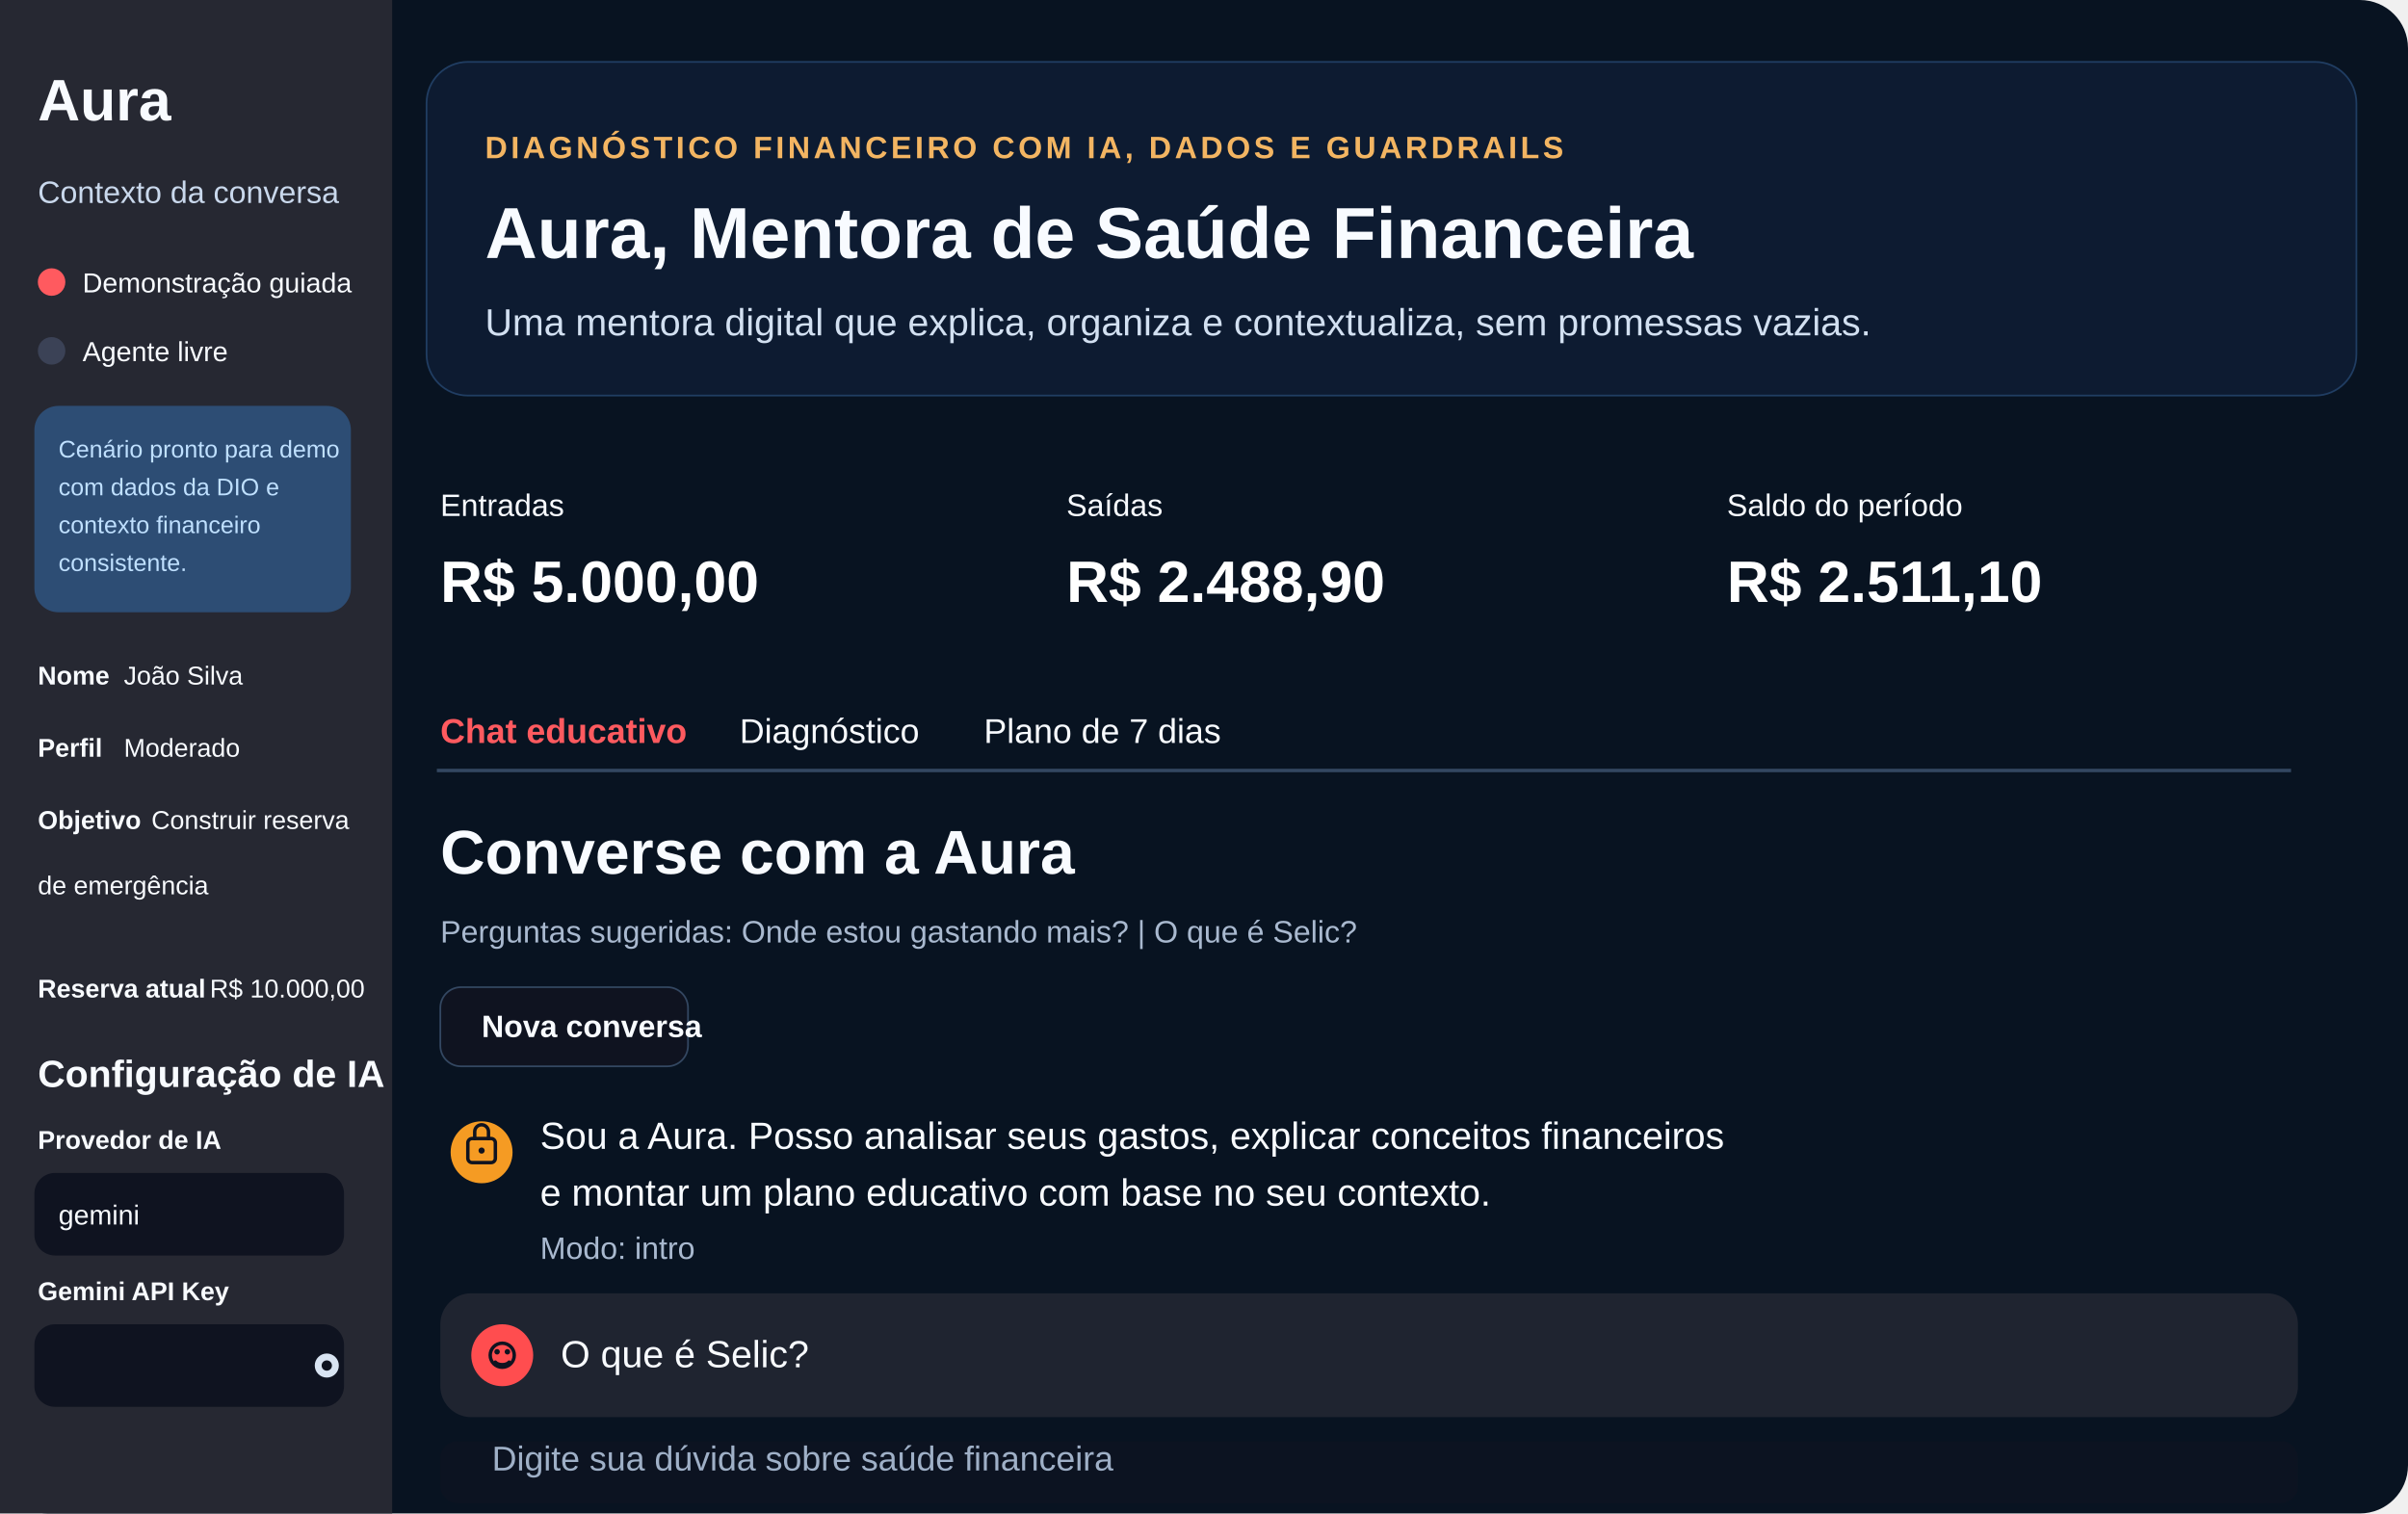
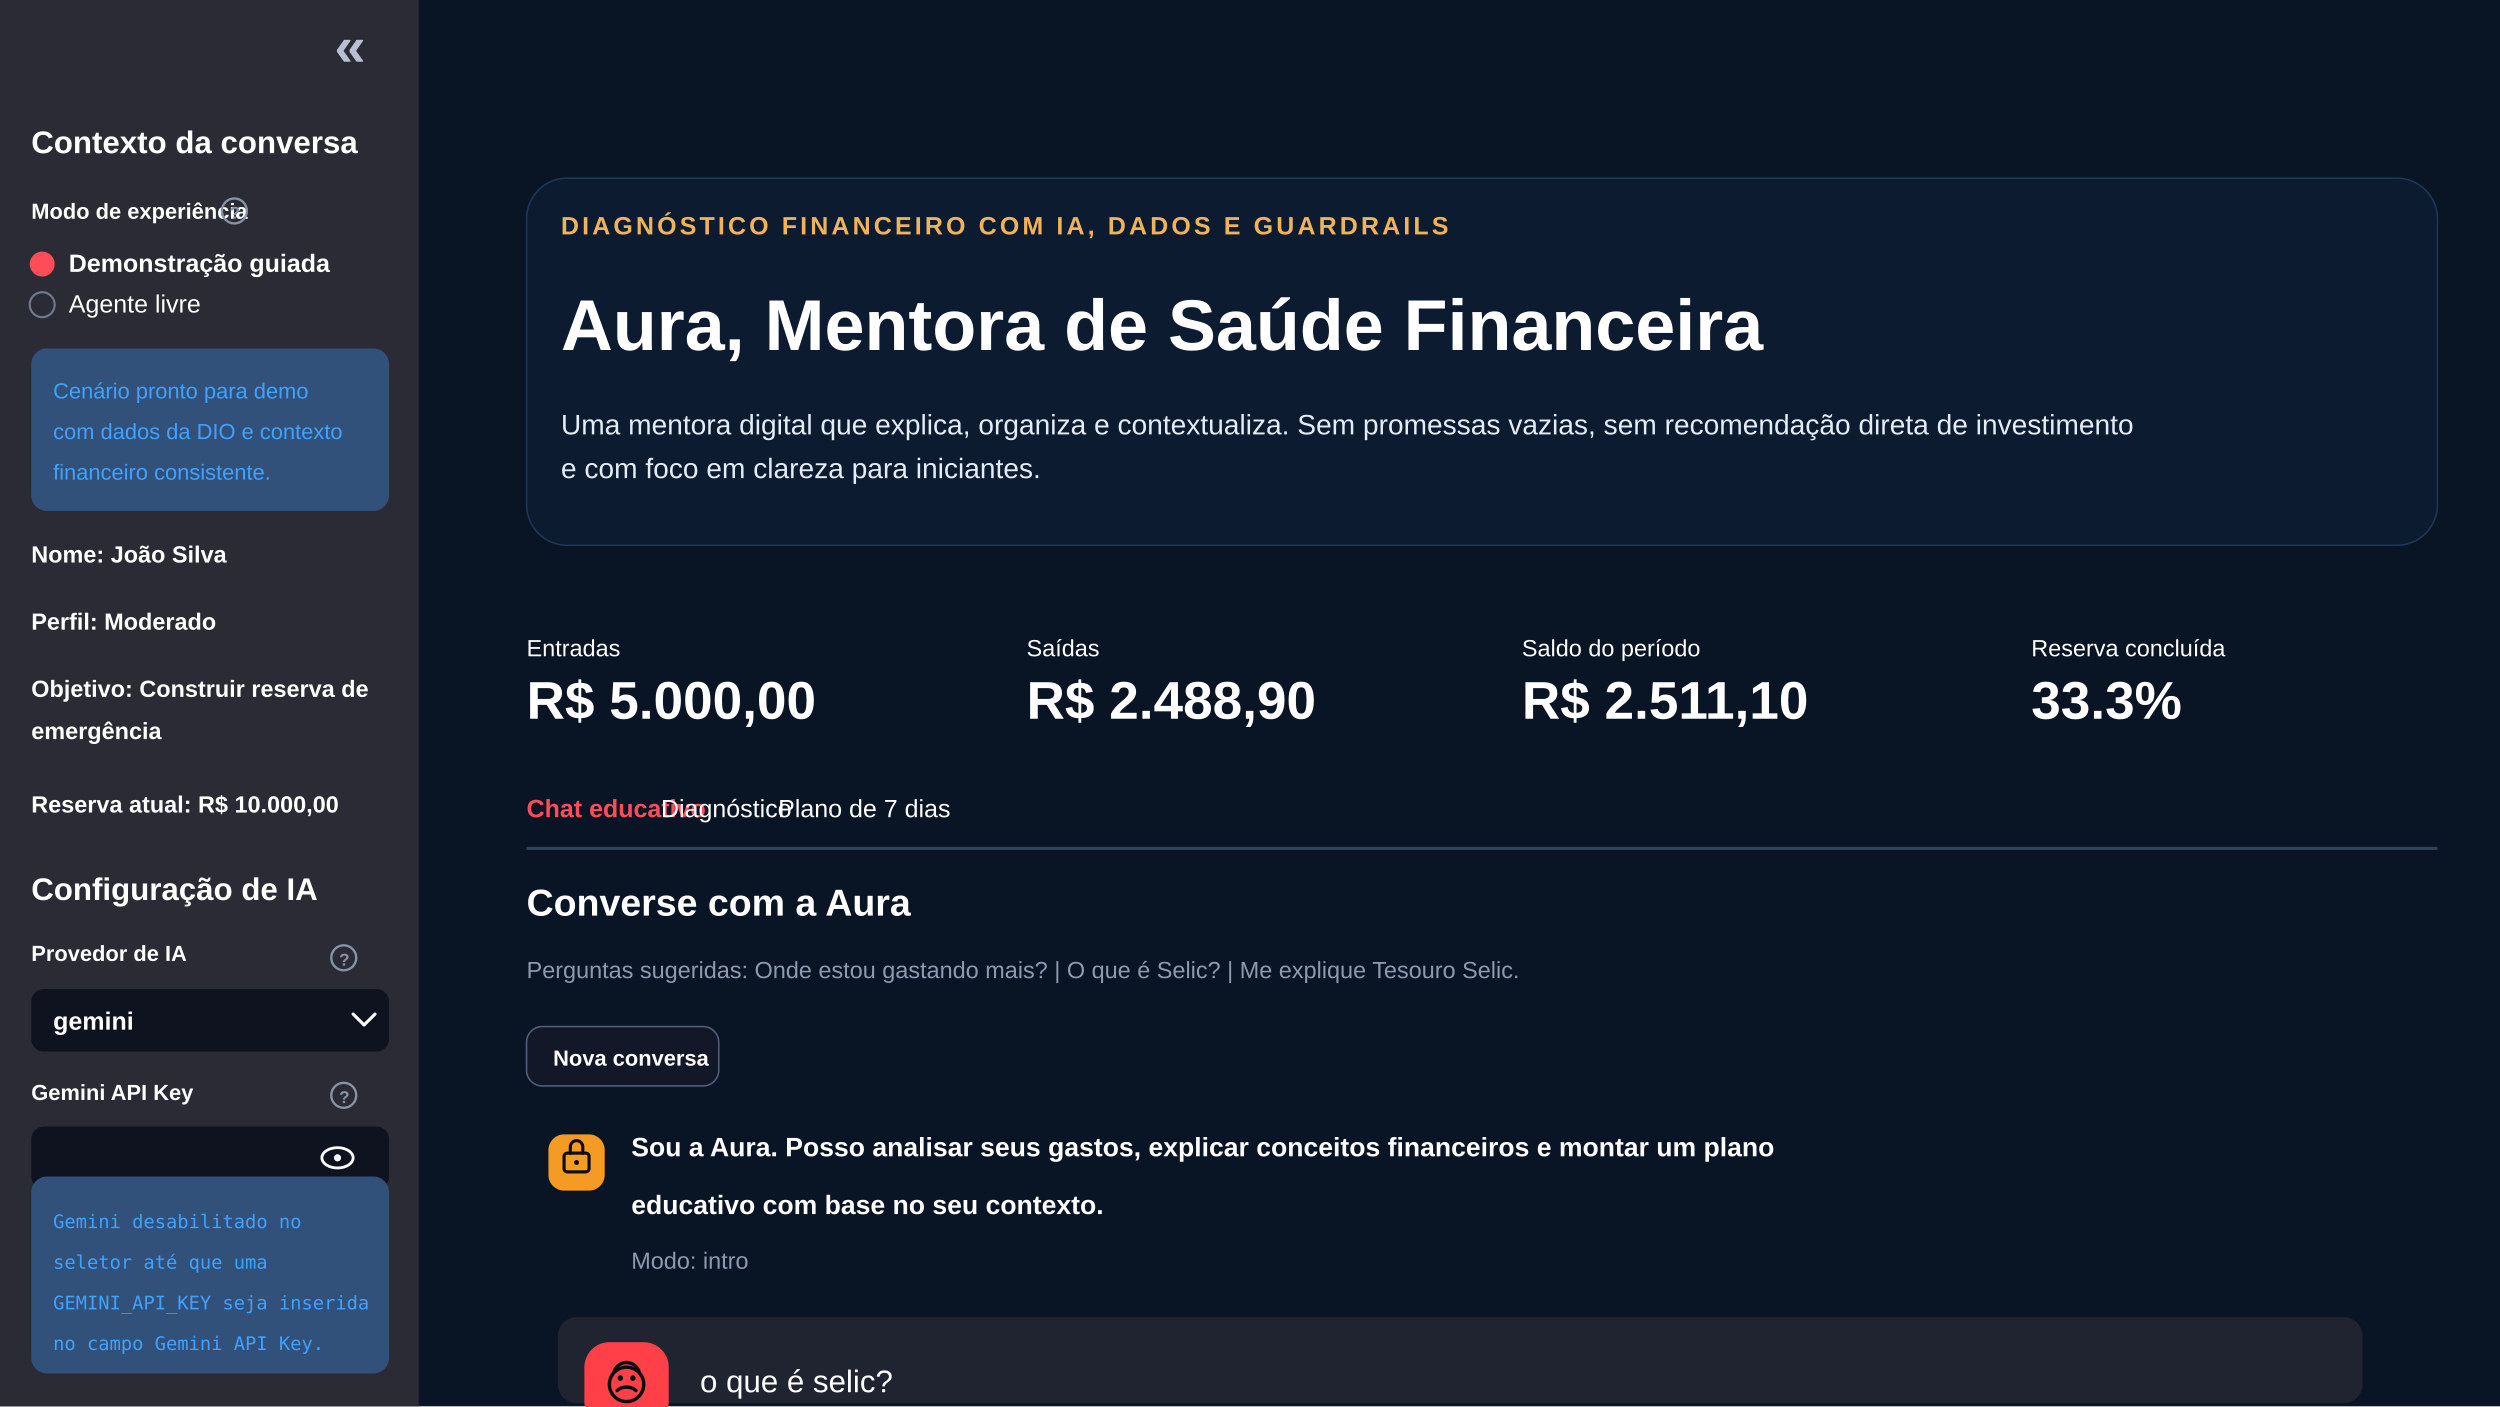
- <svg xmlns="http://www.w3.org/2000/svg" width="1400" height="880" viewBox="0 0 1400 880" fill="none">
-   <rect width="1400" height="880" rx="28" fill="#081321" />
-   <rect x="0" y="0" width="228" height="880" fill="#262832" />
-   <text x="22" y="70" fill="#F8FBFF" font-family="Segoe UI, Arial, sans-serif" font-size="34" font-weight="700">Aura</text>
-   <text x="22" y="118" fill="#C9D8EC" font-family="Segoe UI, Arial, sans-serif" font-size="18">Contexto da conversa</text>
-   <circle cx="30" cy="164" r="8" fill="#FF5A5F" />
-   <text x="48" y="170" fill="#F8FBFF" font-family="Segoe UI, Arial, sans-serif" font-size="16">Demonstração guiada</text>
-   <circle cx="30" cy="204" r="8" fill="#3B4256" />
-   <text x="48" y="210" fill="#F8FBFF" font-family="Segoe UI, Arial, sans-serif" font-size="16">Agente livre</text>
-   <rect x="20" y="236" width="184" height="120" rx="14" fill="#2D4D74" />
-   <text x="34" y="266" fill="#BFE0FF" font-family="Segoe UI, Arial, sans-serif" font-size="14">Cenário pronto para demo</text>
-   <text x="34" y="288" fill="#BFE0FF" font-family="Segoe UI, Arial, sans-serif" font-size="14">com dados da DIO e</text>
-   <text x="34" y="310" fill="#BFE0FF" font-family="Segoe UI, Arial, sans-serif" font-size="14">contexto financeiro</text>
-   <text x="34" y="332" fill="#BFE0FF" font-family="Segoe UI, Arial, sans-serif" font-size="14">consistente.</text>
-   <text x="22" y="398" fill="#F8FBFF" font-family="Segoe UI, Arial, sans-serif" font-size="15" font-weight="700">Nome</text>
-   <text x="22" y="440" fill="#F8FBFF" font-family="Segoe UI, Arial, sans-serif" font-size="15" font-weight="700">Perfil</text>
-   <text x="22" y="482" fill="#F8FBFF" font-family="Segoe UI, Arial, sans-serif" font-size="15" font-weight="700">Objetivo</text>
-   <text x="72" y="398" fill="#F8FBFF" font-family="Segoe UI, Arial, sans-serif" font-size="15">João Silva</text>
-   <text x="72" y="440" fill="#F8FBFF" font-family="Segoe UI, Arial, sans-serif" font-size="15">Moderado</text>
-   <text x="88" y="482" fill="#F8FBFF" font-family="Segoe UI, Arial, sans-serif" font-size="15">Construir reserva</text>
-   <text x="22" y="520" fill="#F8FBFF" font-family="Segoe UI, Arial, sans-serif" font-size="15">de emergência</text>
-   <text x="22" y="580" fill="#F8FBFF" font-family="Segoe UI, Arial, sans-serif" font-size="15" font-weight="700">Reserva atual</text>
-   <text x="122" y="580" fill="#F8FBFF" font-family="Segoe UI, Arial, sans-serif" font-size="15">R$ 10.000,00</text>
-   <text x="22" y="632" fill="#F8FBFF" font-family="Segoe UI, Arial, sans-serif" font-size="22" font-weight="700">Configuração de IA</text>
-   <text x="22" y="668" fill="#F8FBFF" font-family="Segoe UI, Arial, sans-serif" font-size="15" font-weight="700">Provedor de IA</text>
-   <rect x="20" y="682" width="180" height="48" rx="12" fill="#0F1320" />
-   <text x="34" y="712" fill="#F8FBFF" font-family="Segoe UI, Arial, sans-serif" font-size="16">gemini</text>
-   <text x="22" y="756" fill="#F8FBFF" font-family="Segoe UI, Arial, sans-serif" font-size="15" font-weight="700">Gemini API Key</text>
-   <rect x="20" y="770" width="180" height="48" rx="12" fill="#0F1320" />
-   <circle cx="190" cy="794" r="7" fill="#D9E4F2" />
-   <circle cx="190" cy="794" r="3" fill="#0F1320" />
-   <rect x="248" y="36" width="1122" height="194" rx="24" fill="#0D1B31" stroke="#203D62" />
-   <text x="282" y="92" fill="#F3B562" font-family="Segoe UI, Arial, sans-serif" font-size="18" font-weight="700" letter-spacing="2">DIAGNÓSTICO FINANCEIRO COM IA, DADOS E GUARDRAILS</text>
-   <text x="282" y="150" fill="#F8FBFF" font-family="Segoe UI, Arial, sans-serif" font-size="42" font-weight="700">Aura, Mentora de Saúde Financeira</text>
-   <text x="282" y="195" fill="#D2E0F1" font-family="Segoe UI, Arial, sans-serif" font-size="22">Uma mentora digital que explica, organiza e contextualiza, sem promessas vazias.</text>
-   <text x="256" y="300" fill="#F8FBFF" font-family="Segoe UI, Arial, sans-serif" font-size="18">Entradas</text>
-   <text x="256" y="350" fill="#FFFFFF" font-family="Segoe UI, Arial, sans-serif" font-size="34" font-weight="700">R$ 5.000,00</text>
-   <text x="620" y="300" fill="#F8FBFF" font-family="Segoe UI, Arial, sans-serif" font-size="18">Saídas</text>
-   <text x="620" y="350" fill="#FFFFFF" font-family="Segoe UI, Arial, sans-serif" font-size="34" font-weight="700">R$ 2.488,90</text>
-   <text x="1004" y="300" fill="#F8FBFF" font-family="Segoe UI, Arial, sans-serif" font-size="18">Saldo do período</text>
-   <text x="1004" y="350" fill="#FFFFFF" font-family="Segoe UI, Arial, sans-serif" font-size="34" font-weight="700">R$ 2.511,10</text>
-   <text x="256" y="432" fill="#FF5A5F" font-family="Segoe UI, Arial, sans-serif" font-size="20" font-weight="700">Chat educativo</text>
-   <text x="430" y="432" fill="#F8FBFF" font-family="Segoe UI, Arial, sans-serif" font-size="20">Diagnóstico</text>
-   <text x="572" y="432" fill="#F8FBFF" font-family="Segoe UI, Arial, sans-serif" font-size="20">Plano de 7 dias</text>
-   <line x1="254" y1="448" x2="1332" y2="448" stroke="#334761" stroke-width="2" />
-   <text x="256" y="508" fill="#F8FBFF" font-family="Segoe UI, Arial, sans-serif" font-size="36" font-weight="700">Converse com a Aura</text>
-   <text x="256" y="548" fill="#A9B9CF" font-family="Segoe UI, Arial, sans-serif" font-size="18">Perguntas sugeridas: Onde estou gastando mais? | O que é Selic?</text>
-   <rect x="256" y="574" width="144" height="46" rx="12" fill="#0F1320" stroke="#334761" />
-   <text x="280" y="603" fill="#F8FBFF" font-family="Segoe UI, Arial, sans-serif" font-size="18" font-weight="700">Nova conversa</text>
-   <circle cx="280" cy="670" r="18" fill="#F59B23" />
-   <rect x="272" y="662" width="16" height="14" rx="2.5" stroke="#0F1320" stroke-width="2" />
-   <path d="M276 662V658C276 655.791 277.791 654 280 654C282.209 654 284 655.791 284 658V662" stroke="#0F1320" stroke-width="2" stroke-linecap="round" />
-   <circle cx="280" cy="669" r="1.8" fill="#0F1320" />
-   <text x="314" y="668" fill="#F8FBFF" font-family="Segoe UI, Arial, sans-serif" font-size="22">Sou a Aura. Posso analisar seus gastos, explicar conceitos financeiros</text>
-   <text x="314" y="701" fill="#F8FBFF" font-family="Segoe UI, Arial, sans-serif" font-size="22">e montar um plano educativo com base no seu contexto.</text>
-   <text x="314" y="732" fill="#A9B9CF" font-family="Segoe UI, Arial, sans-serif" font-size="18">Modo: intro</text>
-   <rect x="256" y="752" width="1080" height="72" rx="18" fill="#1F2430" />
-   <circle cx="292" cy="788" r="18" fill="#FF4D4F" />
-   <circle cx="292" cy="788" r="7" fill="none" stroke="#0F1320" stroke-width="2" />
-   <circle cx="289" cy="786" r="1.6" fill="#0F1320" />
-   <circle cx="295" cy="786" r="1.6" fill="#0F1320" />
-   <path d="M288 792C289.6 794 294.4 794 296 792" stroke="#0F1320" stroke-width="2" stroke-linecap="round" />
-   <text x="326" y="795" fill="#F8FBFF" font-family="Segoe UI, Arial, sans-serif" font-size="22">O que é Selic?</text>
-   <rect x="256" y="838" width="1080" height="36" rx="10" fill="#0F1320" opacity="0.55" />
-   <rect x="256" y="804" width="1080" height="56" rx="16" fill="#2B2A33" opacity="0" />
-   <text x="286" y="855" fill="#9FB0C7" font-family="Segoe UI, Arial, sans-serif" font-size="20">Digite sua dúvida sobre saúde financeira</text>
+ <svg xmlns="http://www.w3.org/2000/svg" width="1600" height="900" viewBox="0 0 1600 900" fill="none">
+   <rect width="1600" height="900" fill="#091424" />
+   <rect width="268" height="900" fill="#2A2B34" />
+   <text x="214" y="42" fill="#B7BFD1" font-family="Segoe UI, Arial, sans-serif" font-size="36" font-weight="700">«</text>
+   <text x="20" y="98" fill="#FFFFFF" font-family="Segoe UI, Arial, sans-serif" font-size="20" font-weight="700">Contexto da conversa</text>
+   <text x="20" y="140" fill="#FFFFFF" font-family="Segoe UI, Arial, sans-serif" font-size="14" font-weight="700">Modo de experiência</text>
+   <circle cx="150" cy="135" r="8" stroke="#8893A7" stroke-width="1.5" />
+   <text x="147" y="140" fill="#8893A7" font-family="Segoe UI, Arial, sans-serif" font-size="11" font-weight="700">?</text>
+   <circle cx="27" cy="169" r="8" fill="#FF4D57" />
+   <circle cx="27" cy="195" r="8" stroke="#6F788C" stroke-width="1.4" />
+   <text x="44" y="174" fill="#FFFFFF" font-family="Segoe UI, Arial, sans-serif" font-size="16" font-weight="700">Demonstração guiada</text>
+   <text x="44" y="200" fill="#FFFFFF" font-family="Segoe UI, Arial, sans-serif" font-size="16">Agente livre</text>
+   <rect x="20" y="223" width="229" height="104" rx="10" fill="#31517B" />
+   <text x="34" y="255" fill="#3FA2FF" font-family="Segoe UI, Arial, sans-serif" font-size="14">Cenário pronto para demo</text>
+   <text x="34" y="281" fill="#3FA2FF" font-family="Segoe UI, Arial, sans-serif" font-size="14">com dados da DIO e contexto</text>
+   <text x="34" y="307" fill="#3FA2FF" font-family="Segoe UI, Arial, sans-serif" font-size="14">financeiro consistente.</text>
+   <text x="20" y="360" fill="#FFFFFF" font-family="Segoe UI, Arial, sans-serif" font-size="15" font-weight="700">Nome: João Silva</text>
+   <text x="20" y="403" fill="#FFFFFF" font-family="Segoe UI, Arial, sans-serif" font-size="15" font-weight="700">Perfil: Moderado</text>
+   <text x="20" y="446" fill="#FFFFFF" font-family="Segoe UI, Arial, sans-serif" font-size="15" font-weight="700">Objetivo: Construir reserva de</text>
+   <text x="20" y="473" fill="#FFFFFF" font-family="Segoe UI, Arial, sans-serif" font-size="15" font-weight="700">emergência</text>
+   <text x="20" y="520" fill="#FFFFFF" font-family="Segoe UI, Arial, sans-serif" font-size="15" font-weight="700">Reserva atual: R$ 10.000,00</text>
+   <text x="20" y="576" fill="#FFFFFF" font-family="Segoe UI, Arial, sans-serif" font-size="20" font-weight="700">Configuração de IA</text>
+   <text x="20" y="615" fill="#FFFFFF" font-family="Segoe UI, Arial, sans-serif" font-size="14" font-weight="700">Provedor de IA</text>
+   <circle cx="220" cy="613" r="8" stroke="#8893A7" stroke-width="1.5" />
+   <text x="217" y="618" fill="#8893A7" font-family="Segoe UI, Arial, sans-serif" font-size="11" font-weight="700">?</text>
+   <rect x="20" y="633" width="229" height="40" rx="8" fill="#0F1320" />
+   <text x="34" y="659" fill="#FFFFFF" font-family="Segoe UI, Arial, sans-serif" font-size="16" font-weight="700">gemini</text>
+   <path d="M226 649L233 656L240 649" stroke="#FFFFFF" stroke-width="2" stroke-linecap="round" stroke-linejoin="round" />
+   <text x="20" y="704" fill="#FFFFFF" font-family="Segoe UI, Arial, sans-serif" font-size="14" font-weight="700">Gemini API Key</text>
+   <circle cx="220" cy="701" r="8" stroke="#8893A7" stroke-width="1.5" />
+   <text x="217" y="706" fill="#8893A7" font-family="Segoe UI, Arial, sans-serif" font-size="11" font-weight="700">?</text>
+   <rect x="20" y="721" width="229" height="40" rx="8" fill="#0F1320" />
+   <ellipse cx="216" cy="741" rx="10" ry="6.5" stroke="#FFFFFF" stroke-width="1.8" />
+   <circle cx="216" cy="741" r="2.3" fill="#FFFFFF" />
+   <rect x="20" y="753" width="229" height="126" rx="10" fill="#31517B" />
+   <text x="34" y="786" fill="#3FA2FF" font-family="Consolas, monospace" font-size="12">Gemini desabilitado no</text>
+   <text x="34" y="812" fill="#3FA2FF" font-family="Consolas, monospace" font-size="12">seletor até que uma</text>
+   <text x="34" y="838" fill="#3FA2FF" font-family="Consolas, monospace" font-size="12">GEMINI_API_KEY seja inserida</text>
+   <text x="34" y="864" fill="#3FA2FF" font-family="Consolas, monospace" font-size="12">no campo Gemini API Key.</text>
+   <rect x="337" y="114" width="1223" height="235" rx="26" fill="#0D1B31" stroke="#1F3657" />
+   <text x="359" y="150" fill="#F0B35A" font-family="Segoe UI, Arial, sans-serif" font-size="16" font-weight="700" letter-spacing="2">DIAGNÓSTICO FINANCEIRO COM IA, DADOS E GUARDRAILS</text>
+   <text x="359" y="224" fill="#FFFFFF" font-family="Segoe UI, Arial, sans-serif" font-size="46" font-weight="700">Aura, Mentora de Saúde Financeira</text>
+   <text x="359" y="278" fill="#E4ECF8" font-family="Segoe UI, Arial, sans-serif" font-size="18">Uma mentora digital que explica, organiza e contextualiza. Sem promessas vazias, sem recomendação direta de investimento</text>
+   <text x="359" y="306" fill="#E4ECF8" font-family="Segoe UI, Arial, sans-serif" font-size="18">e com foco em clareza para iniciantes.</text>
+   <text x="337" y="420" fill="#FFFFFF" font-family="Segoe UI, Arial, sans-serif" font-size="15">Entradas</text>
+   <text x="337" y="460" fill="#FFFFFF" font-family="Segoe UI, Arial, sans-serif" font-size="34" font-weight="700">R$ 5.000,00</text>
+   <text x="657" y="420" fill="#FFFFFF" font-family="Segoe UI, Arial, sans-serif" font-size="15">Saídas</text>
+   <text x="657" y="460" fill="#FFFFFF" font-family="Segoe UI, Arial, sans-serif" font-size="34" font-weight="700">R$ 2.488,90</text>
+   <text x="974" y="420" fill="#FFFFFF" font-family="Segoe UI, Arial, sans-serif" font-size="15">Saldo do período</text>
+   <text x="974" y="460" fill="#FFFFFF" font-family="Segoe UI, Arial, sans-serif" font-size="34" font-weight="700">R$ 2.511,10</text>
+   <text x="1300" y="420" fill="#FFFFFF" font-family="Segoe UI, Arial, sans-serif" font-size="15">Reserva concluída</text>
+   <text x="1300" y="460" fill="#FFFFFF" font-family="Segoe UI, Arial, sans-serif" font-size="34" font-weight="700">33.3%</text>
+   <text x="337" y="523" fill="#FF4D57" font-family="Segoe UI, Arial, sans-serif" font-size="16" font-weight="700">Chat educativo</text>
+   <text x="423" y="523" fill="#FFFFFF" font-family="Segoe UI, Arial, sans-serif" font-size="16">Diagnóstico</text>
+   <text x="498" y="523" fill="#FFFFFF" font-family="Segoe UI, Arial, sans-serif" font-size="16">Plano de 7 dias</text>
+   <line x1="337" y1="543" x2="1560" y2="543" stroke="#2F4057" stroke-width="2" />
+   <text x="337" y="586" fill="#FFFFFF" font-family="Segoe UI, Arial, sans-serif" font-size="24" font-weight="700">Converse com a Aura</text>
+   <text x="337" y="626" fill="#909AAF" font-family="Segoe UI, Arial, sans-serif" font-size="15">Perguntas sugeridas: Onde estou gastando mais? | O que é Selic? | Me explique Tesouro Selic.</text>
+   <rect x="337" y="657" width="123" height="38" rx="10" fill="#121827" stroke="#51617A" />
+   <text x="354" y="682" fill="#FFFFFF" font-family="Segoe UI, Arial, sans-serif" font-size="14" font-weight="700">Nova conversa</text>
+   <rect x="351" y="726" width="36" height="36" rx="10" fill="#F59B23" />
+   <rect x="361" y="738" width="16" height="12" rx="2" stroke="#0B0B0B" stroke-width="2" />
+   <path d="M365 738V734C365 731.8 366.8 730 369 730C371.2 730 373 731.8 373 734V738" stroke="#0B0B0B" stroke-width="2" stroke-linecap="round" />
+   <circle cx="369" cy="744" r="1.6" fill="#0B0B0B" />
+   <text x="404" y="740" fill="#FFFFFF" font-family="Segoe UI, Arial, sans-serif" font-size="17" font-weight="700">Sou a Aura. Posso analisar seus gastos, explicar conceitos financeiros e montar um plano</text>
+   <text x="404" y="777" fill="#FFFFFF" font-family="Segoe UI, Arial, sans-serif" font-size="17" font-weight="700">educativo com base no seu contexto.</text>
+   <text x="404" y="812" fill="#909AAF" font-family="Segoe UI, Arial, sans-serif" font-size="15">Modo: intro</text>
+   <rect x="357" y="843" width="1155" height="55" rx="12" fill="#1F2430" />
+   <rect x="374" y="859" width="54" height="54" rx="16" fill="#FF4048" />
+   <circle cx="401" cy="886" r="11" stroke="#0B0B0B" stroke-width="2.2" />
+   <circle cx="397" cy="882" r="1.8" fill="#0B0B0B" />
+   <circle cx="405" cy="882" r="1.8" fill="#0B0B0B" />
+   <path d="M395 890C397.5 887 404.5 887 407 890" stroke="#0B0B0B" stroke-width="2.2" stroke-linecap="round" />
+   <path d="M393 878C394 874 398 872 401 872C404 872 408 874 409 878" stroke="#0B0B0B" stroke-width="2.2" stroke-linecap="round" />
+   <text x="448" y="891" fill="#FFFFFF" font-family="Segoe UI, Arial, sans-serif" font-size="20">o que é selic?</text>
</svg>
